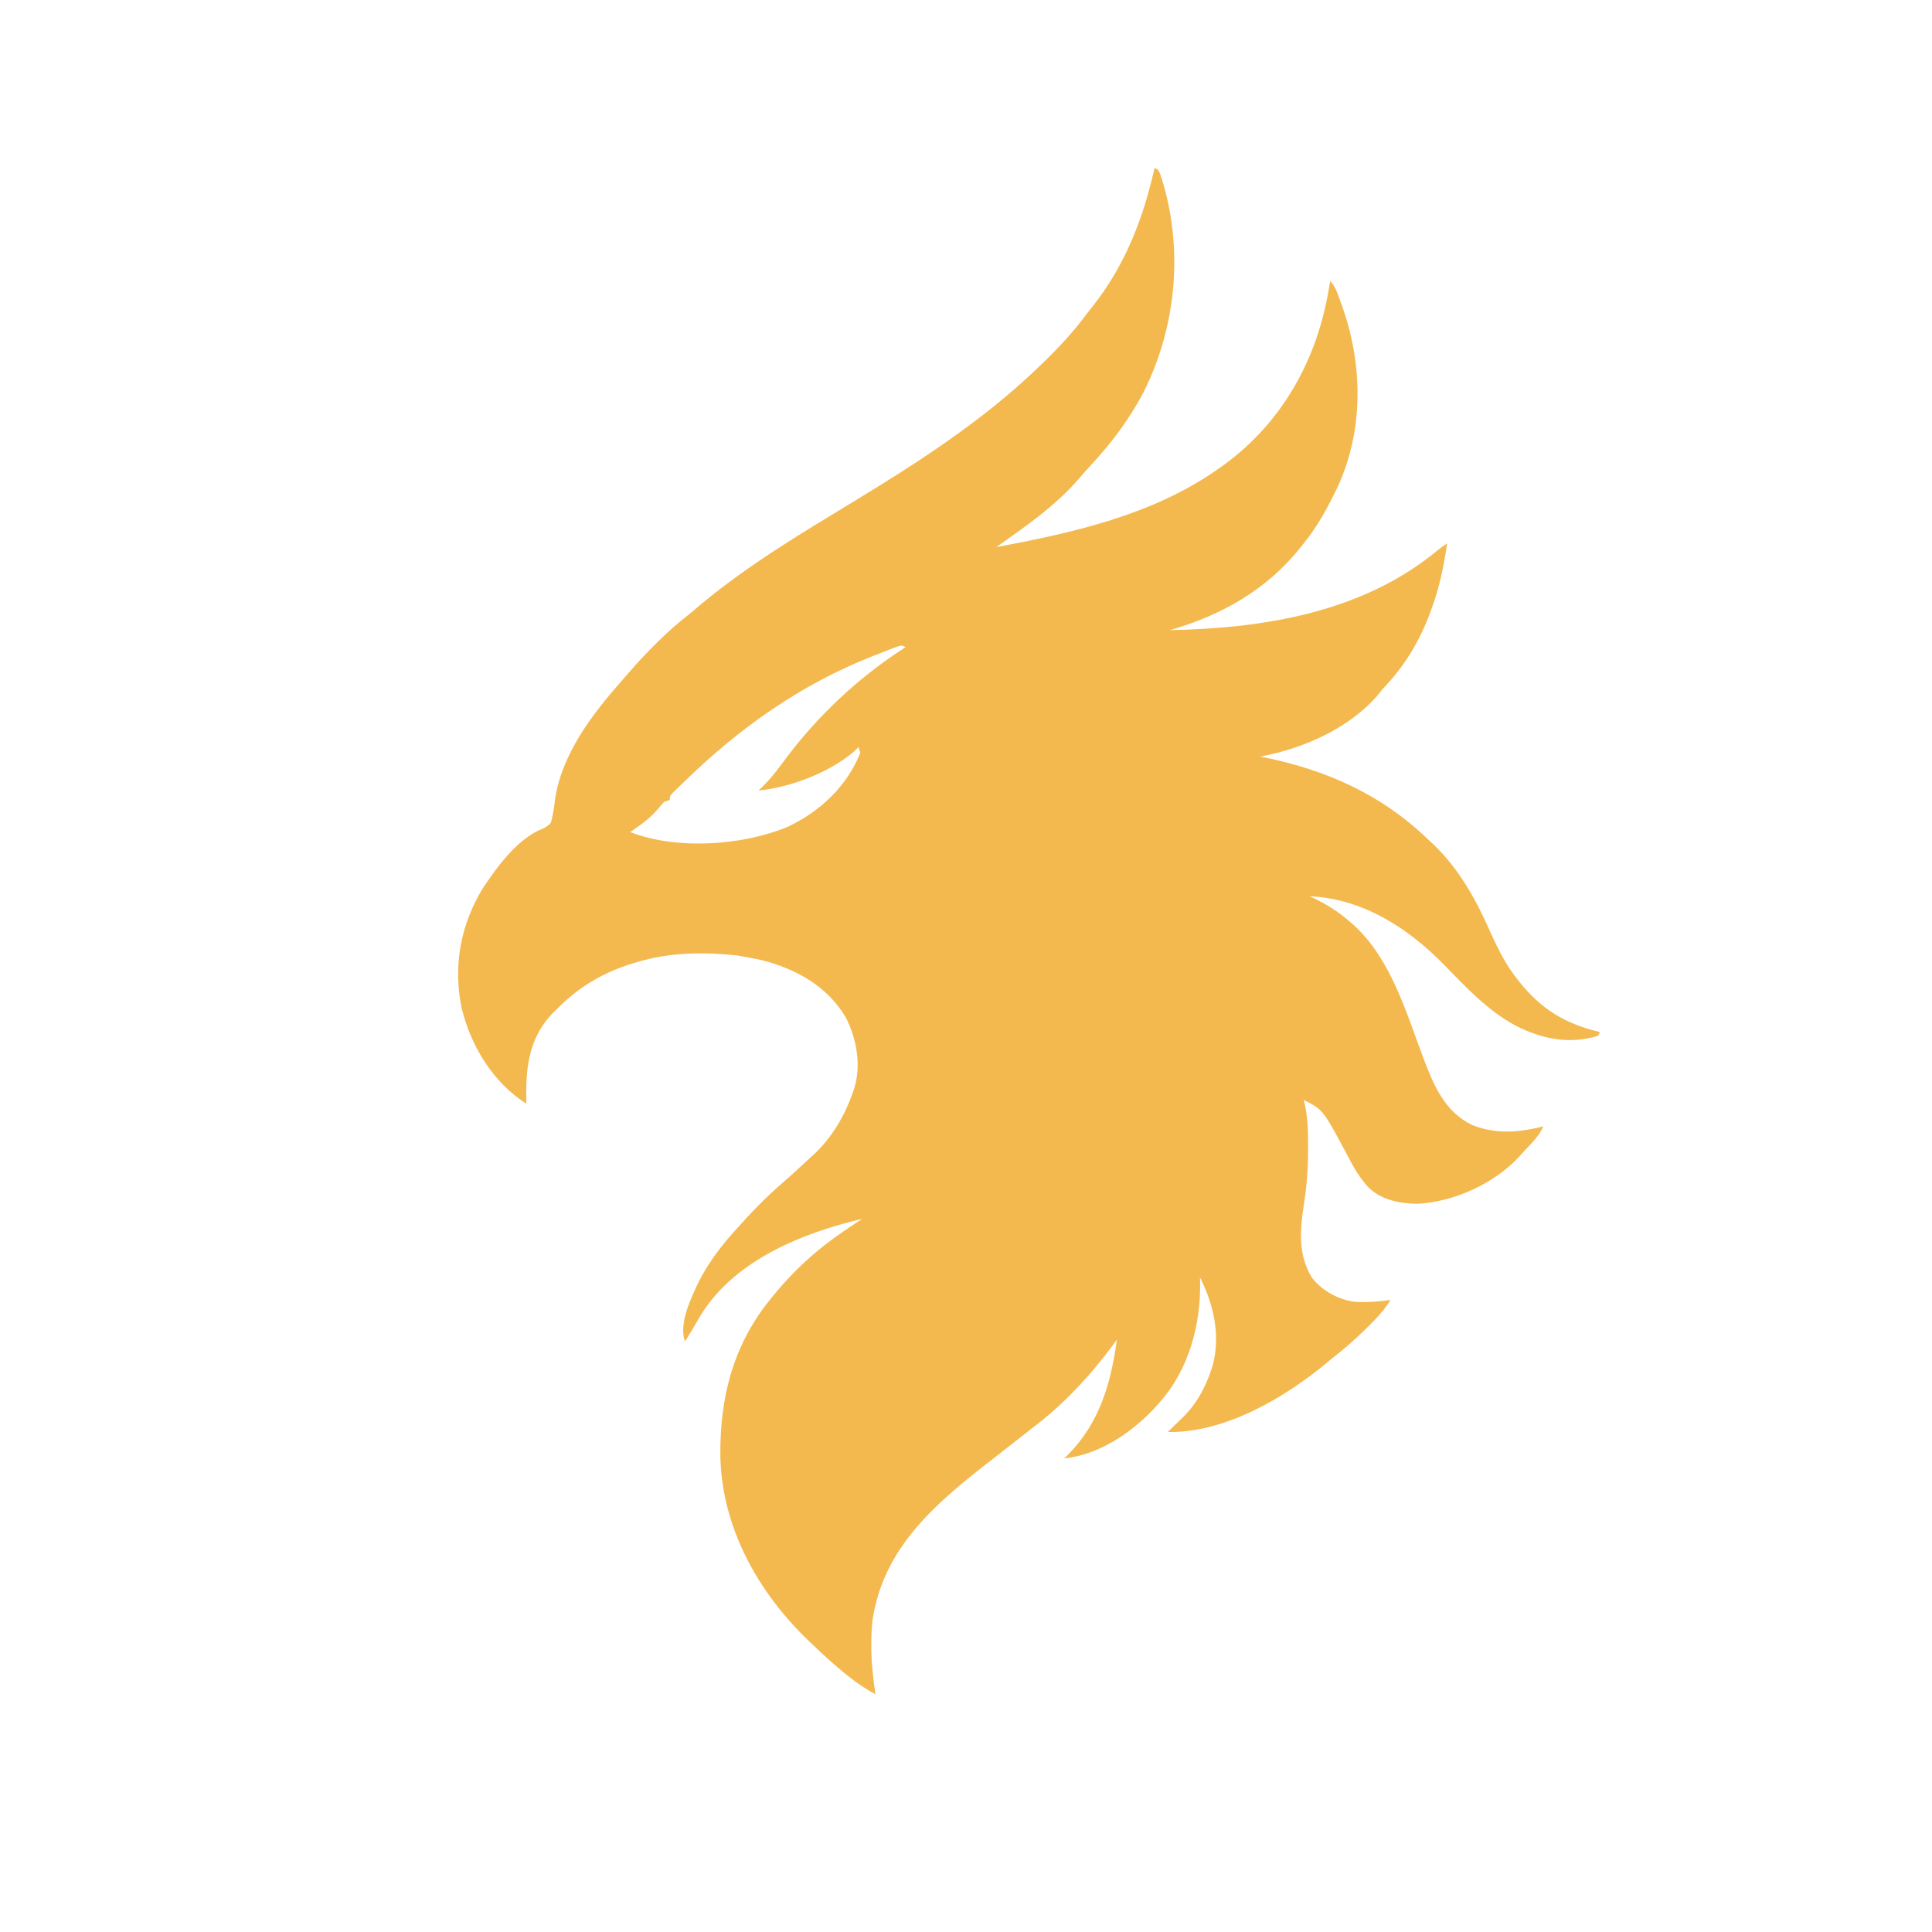
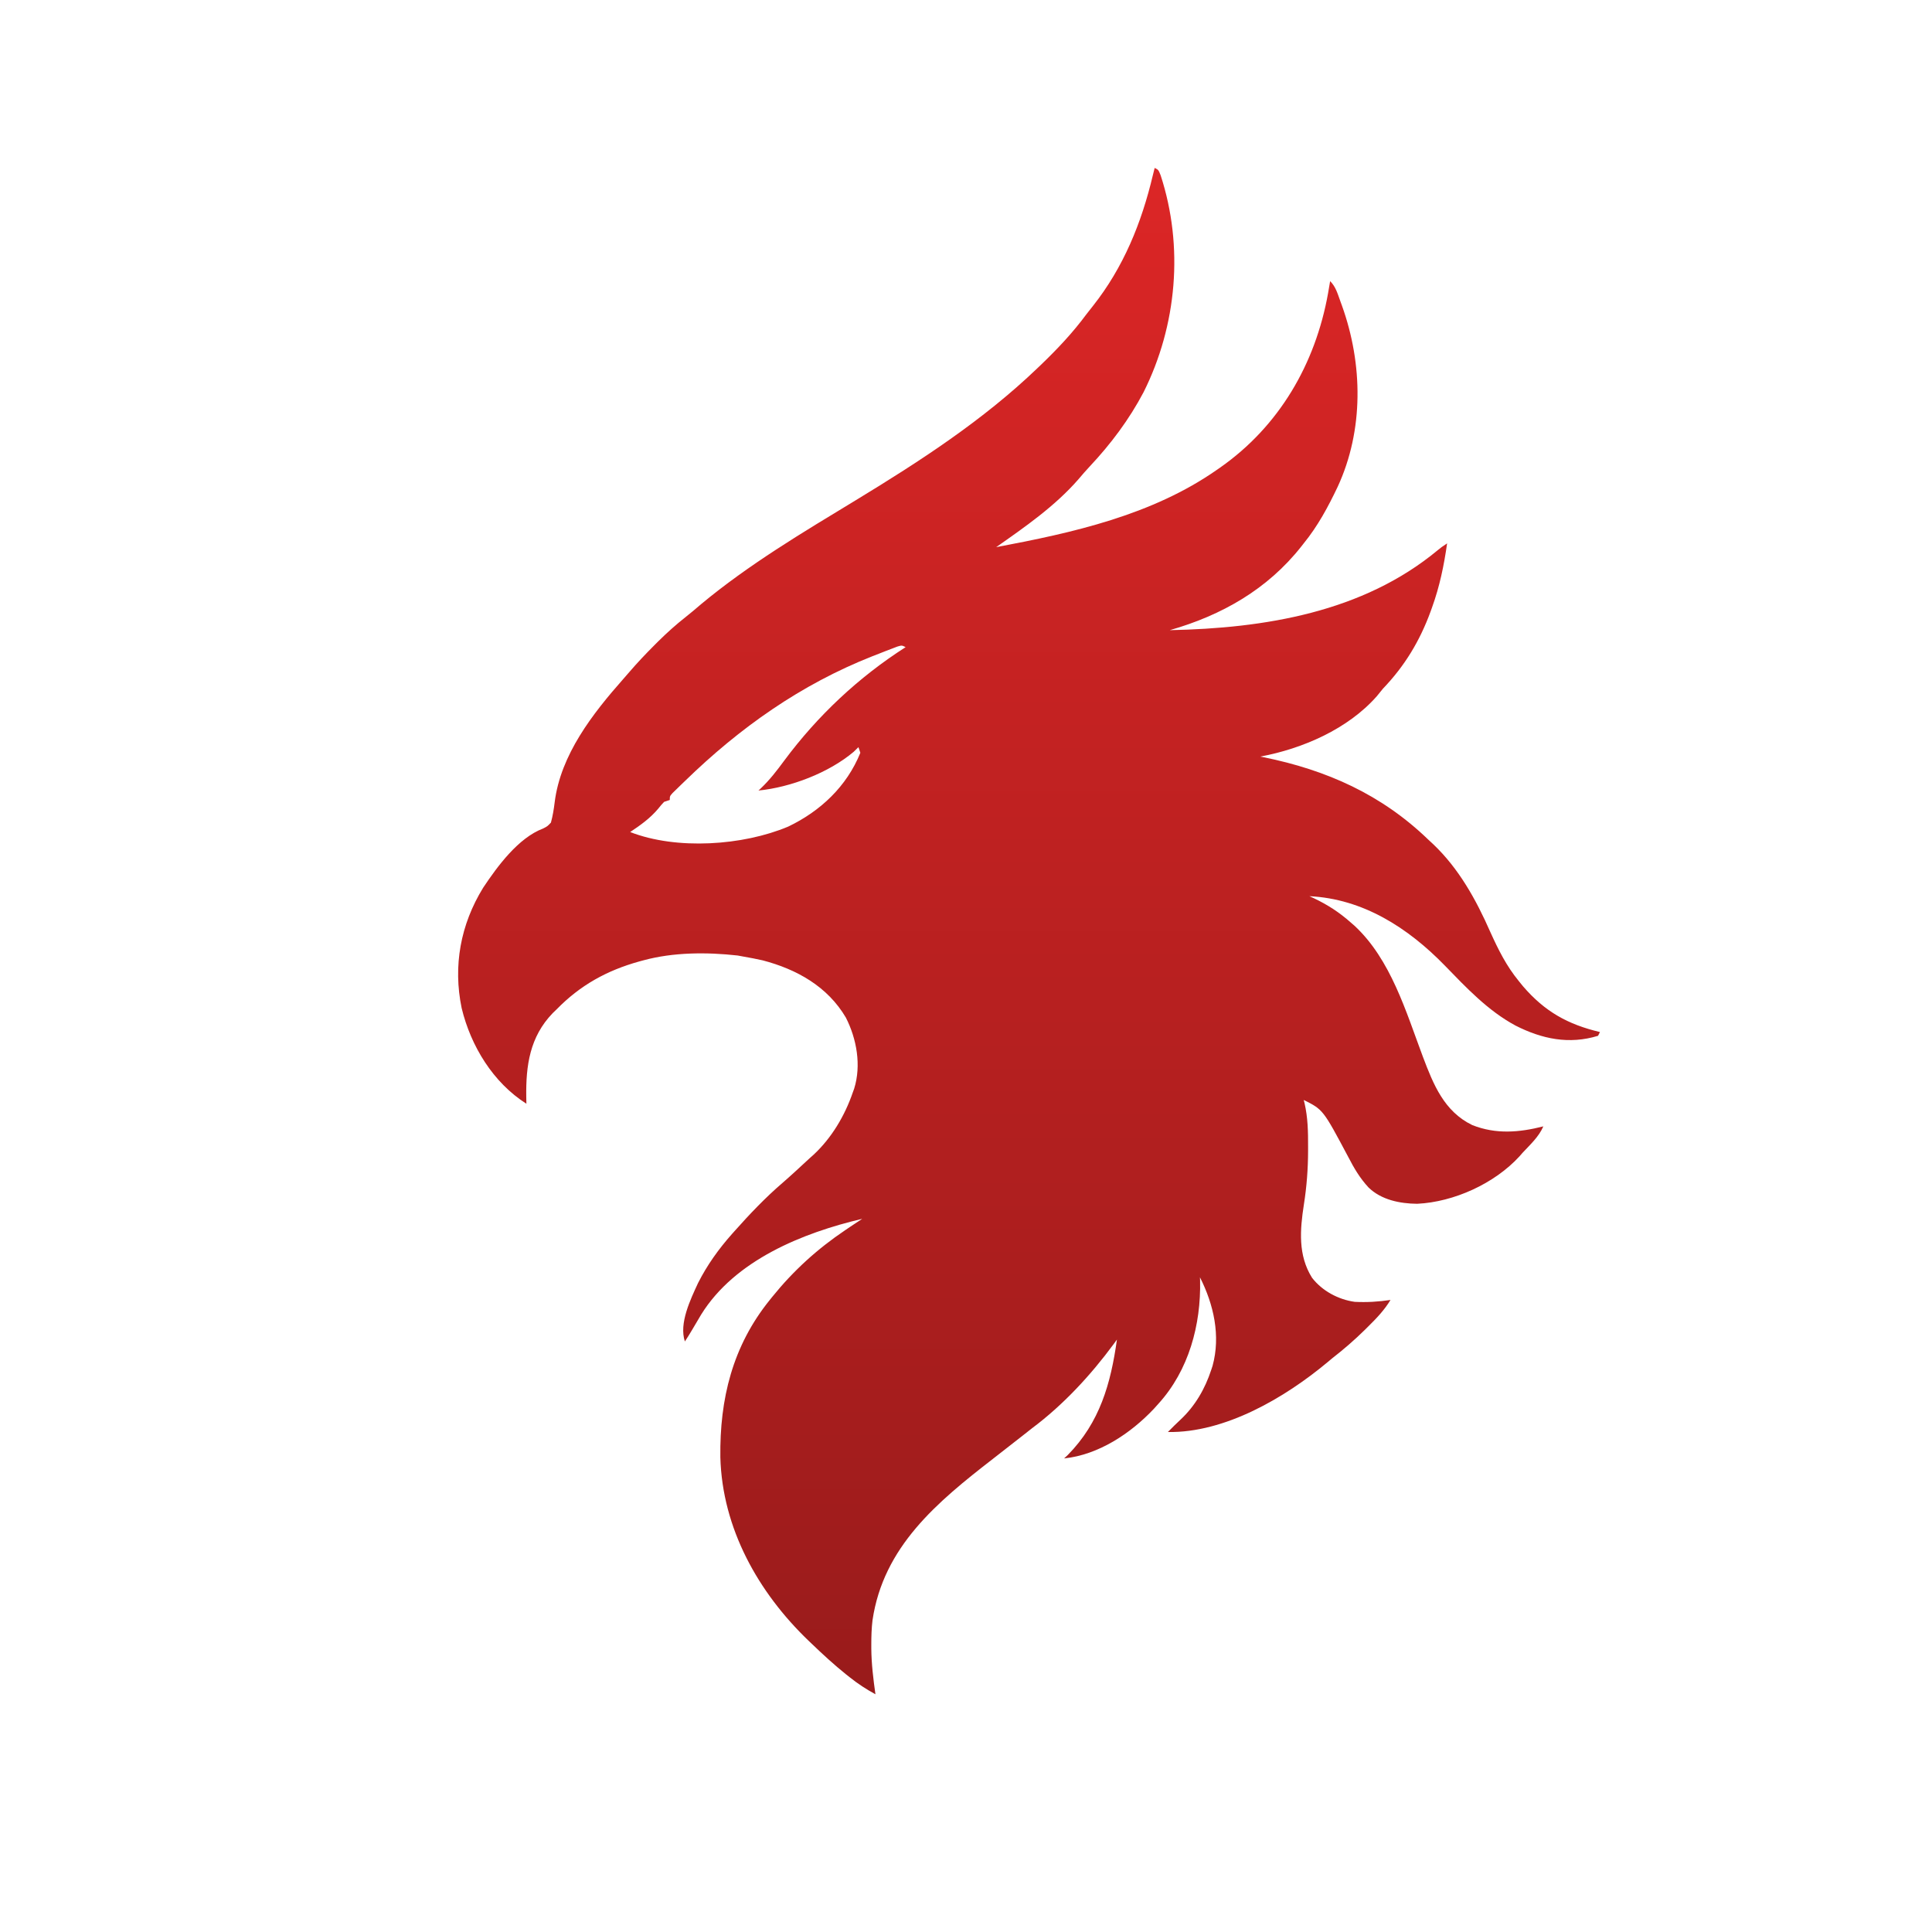
- <svg xmlns="http://www.w3.org/2000/svg" version="1.1" viewBox="0 0 1024 1024" fill-rule="evenodd" aria-hidden="true" fill="#f4b94e">
-   <path d="M0 0 C2 1 2 1 3.18 3.96 C15.48 41.62 11.85 83.44 -5.88 118.87 C-13.5 133.34 -23.27 146.37 -34.45 158.26 C-36.52 160.48 -38.49 162.74 -40.44 165.06 C-52.81 179.25 -68.68 190.27 -84 201 C-43.38 193.36 -1.43 184.07 33 160 C33.56 159.62 34.11 159.23 34.69 158.83 C66.07 136.85 85.16 103.85 91.88 66.55 C92.26 64.37 92.64 62.19 93 60 C95.99 62.99 96.94 66.63 98.38 70.56 C98.69 71.41 99 72.25 99.31 73.12 C110.35 103.99 110.9 138.92 97 169 C91.94 179.64 86.46 189.83 79 199 C78.58 199.53 78.16 200.07 77.73 200.62 C59.84 223.33 35.51 237.16 8 245 C58.26 243.99 110.33 235.56 150.05 202.59 C152 201 152 201 155 199 C153.33 210.74 151.04 221.84 147 233 C146.88 233.34 146.88 233.34 146.25 235.09 C140.53 250.72 132.54 263.96 121 276 C119.91 277.33 118.83 278.66 117.75 280 C102.45 297.4 78.35 307.85 56 312 C56.28 312.05 56.28 312.05 57.67 312.33 C91.23 319.14 120.27 332.13 145 356 C145.86 356.8 146.73 357.6 147.62 358.43 C161.28 371.43 170.34 387.82 177.88 404.94 C182.14 414.37 186.41 422.95 193 431 C193.36 431.45 193.36 431.45 195.2 433.71 C206.77 447.19 219.05 454 236 458 C235.67 458.66 235.34 459.32 235 460 C219.58 464.71 205.28 461.7 191.24 454.57 C176.59 446.68 165.16 434.48 153.69 422.67 C134.3 402.78 110.46 387.38 82 386 C82.75 386.34 83.5 386.68 84.27 387.03 C91.7 390.55 97.86 394.55 104 400 C104.61 400.53 105.23 401.06 105.86 401.61 C125.18 419.51 133.22 447.29 142.2 471.2 C147.72 485.79 153.41 500.06 168.31 507.31 C180.83 512.28 193.17 511.26 206 508 C203.58 513.57 199.09 517.61 195 522 C194.47 522.61 193.93 523.22 193.38 523.86 C180.11 538.36 158.55 548.1 139.13 549.03 C129.96 548.94 120.11 546.98 113.34 540.38 C108.79 535.45 105.68 530.19 102.62 524.25 C89.26 499.13 89.26 499.13 79 494 C79.14 494.55 79.28 495.1 79.43 495.67 C81.2 503.37 81.34 510.87 81.31 518.75 C81.31 519.43 81.31 520.11 81.31 520.81 C81.3 530.49 80.59 539.89 79.08 549.46 C77.01 562.83 75.92 576.33 83.4 588.23 C88.75 595.2 97.32 599.78 106 601 C112.41 601.33 118.66 600.96 125 600 C121.78 605.3 117.84 609.47 113.44 613.81 C112.73 614.52 112.01 615.23 111.28 615.96 C105.78 621.36 100.09 626.27 94 631 C93.24 631.64 92.48 632.27 91.7 632.93 C69.09 651.82 37.23 670.52 7 670 C7.68 669.32 8.36 668.64 9.06 667.94 C9.52 667.47 9.98 667.01 10.45 666.54 C11.49 665.5 12.56 664.49 13.64 663.5 C21.45 656.19 26.69 647.12 30 637 C30.23 636.32 30.45 635.64 30.68 634.94 C35.06 619.01 31.28 602.36 24 588 C24.02 588.54 24.05 589.07 24.07 589.62 C24.61 613.18 18.07 637.33 2 655 C1.2 655.89 0.4 656.79 -0.43 657.71 C-12.79 670.8 -29.73 682.07 -48 684 C-47.34 683.38 -46.68 682.76 -46 682.12 C-29.07 664.9 -23.26 644.36 -20 621 C-20.55 621.75 -21.09 622.5 -21.65 623.27 C-33.89 639.89 -48.44 655.62 -65 668 C-66.59 669.25 -68.18 670.5 -69.76 671.75 C-75.1 675.97 -80.47 680.14 -85.84 684.31 C-115.18 707.06 -143.81 730.7 -149.56 769.82 C-150.06 774.03 -150.19 778.2 -150.19 782.44 C-150.19 782.82 -150.19 782.82 -150.19 784.76 C-150.12 792.92 -149.14 800.93 -148 809 C-152.88 806.33 -157.28 803.46 -161.62 800 C-162.23 799.52 -162.83 799.05 -163.44 798.56 C-169.93 793.36 -176.01 787.76 -182 782 C-182.49 781.53 -182.98 781.06 -183.49 780.58 C-210.19 754.95 -229.19 721.03 -230.2 683.38 C-230.59 652.49 -223.77 624.46 -204 600 C-203.57 599.47 -203.15 598.94 -202.71 598.39 C-191.46 584.47 -178.83 572.98 -164 563 C-163.05 562.36 -162.1 561.71 -161.12 561.05 C-159.09 559.69 -157.05 558.33 -155 557 C-186.54 564.42 -222.46 578.89 -240.36 607.73 C-241.96 610.37 -243.53 613.03 -245.08 615.71 C-246.33 617.84 -247.63 619.94 -249 622 C-252.19 612.44 -246.06 599.78 -242 591 C-237.17 581.46 -231.1 572.99 -224 565 C-223.57 564.51 -223.14 564.03 -222.69 563.53 C-214.67 554.52 -206.36 545.77 -197.2 537.91 C-192.37 533.71 -187.69 529.35 -183 525 C-182.28 524.35 -181.55 523.71 -180.8 523.04 C-171.23 514.15 -164.2 502.3 -160 490 C-159.76 489.33 -159.51 488.66 -159.26 487.97 C-155.42 475.62 -157.93 461.6 -163.69 450.31 C-173.4 433.85 -189.69 424.74 -207.81 420 C-211.2 419.25 -214.58 418.58 -218 418 C-219 417.82 -220.01 417.63 -221.04 417.44 C-237.37 415.62 -255.06 415.67 -271 420 C-271.72 420.19 -272.44 420.39 -273.19 420.59 C-290.4 425.38 -304.52 433.21 -317 446 C-317.34 446.33 -317.34 446.33 -319.05 447.98 C-331.2 460.57 -333.31 475.73 -333.07 492.41 C-333.05 493.6 -333.02 494.78 -333 496 C-350.69 484.76 -362.44 465.45 -367.31 445.34 C-371.95 422.93 -367.92 401.04 -355.93 381.53 C-348.32 370.1 -337.27 355.06 -324.12 350.12 C-321.86 348.96 -321.86 348.96 -320 347 C-319.02 343.4 -318.47 339.97 -318.02 336.28 C-314.9 311.01 -297.88 289.23 -281.51 270.72 C-280.45 269.51 -279.4 268.3 -278.35 267.09 C-274.16 262.23 -269.79 257.6 -265.25 253.06 C-264.55 252.36 -263.85 251.66 -263.13 250.94 C-258.48 246.35 -253.75 242.09 -248.61 238.05 C-245.82 235.86 -243.14 233.56 -240.44 231.25 C-215.22 210.26 -186.55 193.2 -158.55 176.21 C-124.5 155.52 -90.84 133.71 -62 106 C-61.38 105.4 -60.75 104.81 -60.11 104.2 C-51.41 95.83 -43.38 87.3 -36.2 77.59 C-35.08 76.1 -33.92 74.65 -32.75 73.2 C-16.56 52.77 -6.96 29.16 -1 4 C-0.67 2.67 -0.34 1.33 0 0 Z M-136.34 253.68 C-136.83 253.86 -136.83 253.86 -139.29 254.81 C-140.36 255.22 -141.44 255.63 -142.56 256.06 C-143.71 256.51 -144.87 256.97 -146.06 257.44 C-146.65 257.67 -146.65 257.67 -149.64 258.83 C-187.49 273.77 -219.93 296.7 -249 325 C-249.75 325.72 -250.5 326.44 -251.28 327.19 C-252.01 327.9 -252.74 328.62 -253.5 329.36 C-254.17 330.01 -254.84 330.66 -255.53 331.32 C-257 333 -257 333 -257 335 C-257.5 335.16 -257.5 335.16 -260 336 C-261.54 337.64 -261.54 337.64 -263.19 339.69 C-267.49 344.78 -272.49 348.32 -278 352 C-253.34 361.61 -218.24 359.22 -194.25 349.12 C-177.19 340.96 -163.2 327.83 -156 310 C-156.33 309.01 -156.66 308.02 -157 307 C-157.85 307.82 -158.69 308.65 -159.56 309.5 C-172.76 320.61 -192.91 328.3 -210 330 C-209.6 329.63 -209.2 329.27 -208.79 328.89 C-204.02 324.36 -200.19 319.38 -196.3 314.09 C-178.64 290.32 -156.94 269.94 -132 254 C-134 253 -134 253 -136.34 253.68 Z " fill="#f4b94e" transform="translate(612,89)" />
+ <svg xmlns="http://www.w3.org/2000/svg" version="1.1" viewBox="0 0 1024 1024" fill-rule="evenodd" aria-hidden="true" fill="url(#g-phoenix)">
+   <defs>
+     <linearGradient id="g-phoenix" x1="0" y1="0" x2="0" y2="1">
+       <stop offset="0%" stop-color="#DC2626" />
+       <stop offset="100%" stop-color="#991B1B" />
+     </linearGradient>
+   </defs>
+   <path d="M0 0 C2 1 2 1 3.18 3.96 C15.48 41.62 11.85 83.44 -5.88 118.87 C-13.5 133.34 -23.27 146.37 -34.45 158.26 C-36.52 160.48 -38.49 162.74 -40.44 165.06 C-52.81 179.25 -68.68 190.27 -84 201 C-43.38 193.36 -1.43 184.07 33 160 C33.56 159.62 34.11 159.23 34.69 158.83 C66.07 136.85 85.16 103.85 91.88 66.55 C92.26 64.37 92.64 62.19 93 60 C95.99 62.99 96.94 66.63 98.38 70.56 C98.69 71.41 99 72.25 99.31 73.12 C110.35 103.99 110.9 138.92 97 169 C91.94 179.64 86.46 189.83 79 199 C78.58 199.53 78.16 200.07 77.73 200.62 C59.84 223.33 35.51 237.16 8 245 C58.26 243.99 110.33 235.56 150.05 202.59 C152 201 152 201 155 199 C153.33 210.74 151.04 221.84 147 233 C146.88 233.34 146.88 233.34 146.25 235.09 C140.53 250.72 132.54 263.96 121 276 C119.91 277.33 118.83 278.66 117.75 280 C102.45 297.4 78.35 307.85 56 312 C56.28 312.05 56.28 312.05 57.67 312.33 C91.23 319.14 120.27 332.13 145 356 C145.86 356.8 146.73 357.6 147.62 358.43 C161.28 371.43 170.34 387.82 177.88 404.94 C182.14 414.37 186.41 422.95 193 431 C193.36 431.45 193.36 431.45 195.2 433.71 C206.77 447.19 219.05 454 236 458 C235.67 458.66 235.34 459.32 235 460 C219.58 464.71 205.28 461.7 191.24 454.57 C176.59 446.68 165.16 434.48 153.69 422.67 C134.3 402.78 110.46 387.38 82 386 C82.75 386.34 83.5 386.68 84.27 387.03 C91.7 390.55 97.86 394.55 104 400 C104.61 400.53 105.23 401.06 105.86 401.61 C125.18 419.51 133.22 447.29 142.2 471.2 C147.72 485.79 153.41 500.06 168.31 507.31 C180.83 512.28 193.17 511.26 206 508 C203.58 513.57 199.09 517.61 195 522 C194.47 522.61 193.93 523.22 193.38 523.86 C180.11 538.36 158.55 548.1 139.13 549.03 C129.96 548.94 120.11 546.98 113.34 540.38 C108.79 535.45 105.68 530.19 102.62 524.25 C89.26 499.13 89.26 499.13 79 494 C79.14 494.55 79.28 495.1 79.43 495.67 C81.2 503.37 81.34 510.87 81.31 518.75 C81.31 519.43 81.31 520.11 81.31 520.81 C81.3 530.49 80.59 539.89 79.08 549.46 C77.01 562.83 75.92 576.33 83.4 588.23 C88.75 595.2 97.32 599.78 106 601 C112.41 601.33 118.66 600.96 125 600 C121.78 605.3 117.84 609.47 113.44 613.81 C112.73 614.52 112.01 615.23 111.28 615.96 C105.78 621.36 100.09 626.27 94 631 C93.24 631.64 92.48 632.27 91.7 632.93 C69.09 651.82 37.23 670.52 7 670 C7.68 669.32 8.36 668.64 9.06 667.94 C9.52 667.47 9.98 667.01 10.45 666.54 C11.49 665.5 12.56 664.49 13.64 663.5 C21.45 656.19 26.69 647.12 30 637 C30.23 636.32 30.45 635.64 30.68 634.94 C35.06 619.01 31.28 602.36 24 588 C24.02 588.54 24.05 589.07 24.07 589.62 C24.61 613.18 18.07 637.33 2 655 C1.2 655.89 0.4 656.79 -0.43 657.71 C-12.79 670.8 -29.73 682.07 -48 684 C-47.34 683.38 -46.68 682.76 -46 682.12 C-29.07 664.9 -23.26 644.36 -20 621 C-20.55 621.75 -21.09 622.5 -21.65 623.27 C-33.89 639.89 -48.44 655.62 -65 668 C-66.59 669.25 -68.18 670.5 -69.76 671.75 C-75.1 675.97 -80.47 680.14 -85.84 684.31 C-115.18 707.06 -143.81 730.7 -149.56 769.82 C-150.06 774.03 -150.19 778.2 -150.19 782.44 C-150.19 782.82 -150.19 782.82 -150.19 784.76 C-150.12 792.92 -149.14 800.93 -148 809 C-152.88 806.33 -157.28 803.46 -161.62 800 C-162.23 799.52 -162.83 799.05 -163.44 798.56 C-169.93 793.36 -176.01 787.76 -182 782 C-182.49 781.53 -182.98 781.06 -183.49 780.58 C-210.19 754.95 -229.19 721.03 -230.2 683.38 C-230.59 652.49 -223.77 624.46 -204 600 C-203.57 599.47 -203.15 598.94 -202.71 598.39 C-191.46 584.47 -178.83 572.98 -164 563 C-163.05 562.36 -162.1 561.71 -161.12 561.05 C-159.09 559.69 -157.05 558.33 -155 557 C-186.54 564.42 -222.46 578.89 -240.36 607.73 C-241.96 610.37 -243.53 613.03 -245.08 615.71 C-246.33 617.84 -247.63 619.94 -249 622 C-252.19 612.44 -246.06 599.78 -242 591 C-237.17 581.46 -231.1 572.99 -224 565 C-223.57 564.51 -223.14 564.03 -222.69 563.53 C-214.67 554.52 -206.36 545.77 -197.2 537.91 C-192.37 533.71 -187.69 529.35 -183 525 C-182.28 524.35 -181.55 523.71 -180.8 523.04 C-171.23 514.15 -164.2 502.3 -160 490 C-159.76 489.33 -159.51 488.66 -159.26 487.97 C-155.42 475.62 -157.93 461.6 -163.69 450.31 C-173.4 433.85 -189.69 424.74 -207.81 420 C-211.2 419.25 -214.58 418.58 -218 418 C-219 417.82 -220.01 417.63 -221.04 417.44 C-237.37 415.62 -255.06 415.67 -271 420 C-271.72 420.19 -272.44 420.39 -273.19 420.59 C-290.4 425.38 -304.52 433.21 -317 446 C-317.34 446.33 -317.34 446.33 -319.05 447.98 C-331.2 460.57 -333.31 475.73 -333.07 492.41 C-333.05 493.6 -333.02 494.78 -333 496 C-350.69 484.76 -362.44 465.45 -367.31 445.34 C-371.95 422.93 -367.92 401.04 -355.93 381.53 C-348.32 370.1 -337.27 355.06 -324.12 350.12 C-321.86 348.96 -321.86 348.96 -320 347 C-319.02 343.4 -318.47 339.97 -318.02 336.28 C-314.9 311.01 -297.88 289.23 -281.51 270.72 C-280.45 269.51 -279.4 268.3 -278.35 267.09 C-274.16 262.23 -269.79 257.6 -265.25 253.06 C-264.55 252.36 -263.85 251.66 -263.13 250.94 C-258.48 246.35 -253.75 242.09 -248.61 238.05 C-245.82 235.86 -243.14 233.56 -240.44 231.25 C-215.22 210.26 -186.55 193.2 -158.55 176.21 C-124.5 155.52 -90.84 133.71 -62 106 C-61.38 105.4 -60.75 104.81 -60.11 104.2 C-51.41 95.83 -43.38 87.3 -36.2 77.59 C-35.08 76.1 -33.92 74.65 -32.75 73.2 C-16.56 52.77 -6.96 29.16 -1 4 C-0.67 2.67 -0.34 1.33 0 0 Z M-136.34 253.68 C-136.83 253.86 -136.83 253.86 -139.29 254.81 C-140.36 255.22 -141.44 255.63 -142.56 256.06 C-143.71 256.51 -144.87 256.97 -146.06 257.44 C-146.65 257.67 -146.65 257.67 -149.64 258.83 C-187.49 273.77 -219.93 296.7 -249 325 C-249.75 325.72 -250.5 326.44 -251.28 327.19 C-252.01 327.9 -252.74 328.62 -253.5 329.36 C-254.17 330.01 -254.84 330.66 -255.53 331.32 C-257 333 -257 333 -257 335 C-257.5 335.16 -257.5 335.16 -260 336 C-261.54 337.64 -261.54 337.64 -263.19 339.69 C-267.49 344.78 -272.49 348.32 -278 352 C-253.34 361.61 -218.24 359.22 -194.25 349.12 C-177.19 340.96 -163.2 327.83 -156 310 C-156.33 309.01 -156.66 308.02 -157 307 C-157.85 307.82 -158.69 308.65 -159.56 309.5 C-172.76 320.61 -192.91 328.3 -210 330 C-209.6 329.63 -209.2 329.27 -208.79 328.89 C-204.02 324.36 -200.19 319.38 -196.3 314.09 C-178.64 290.32 -156.94 269.94 -132 254 C-134 253 -134 253 -136.34 253.68 Z " fill="url(#g-phoenix)" transform="translate(612,89)" />
</svg>
